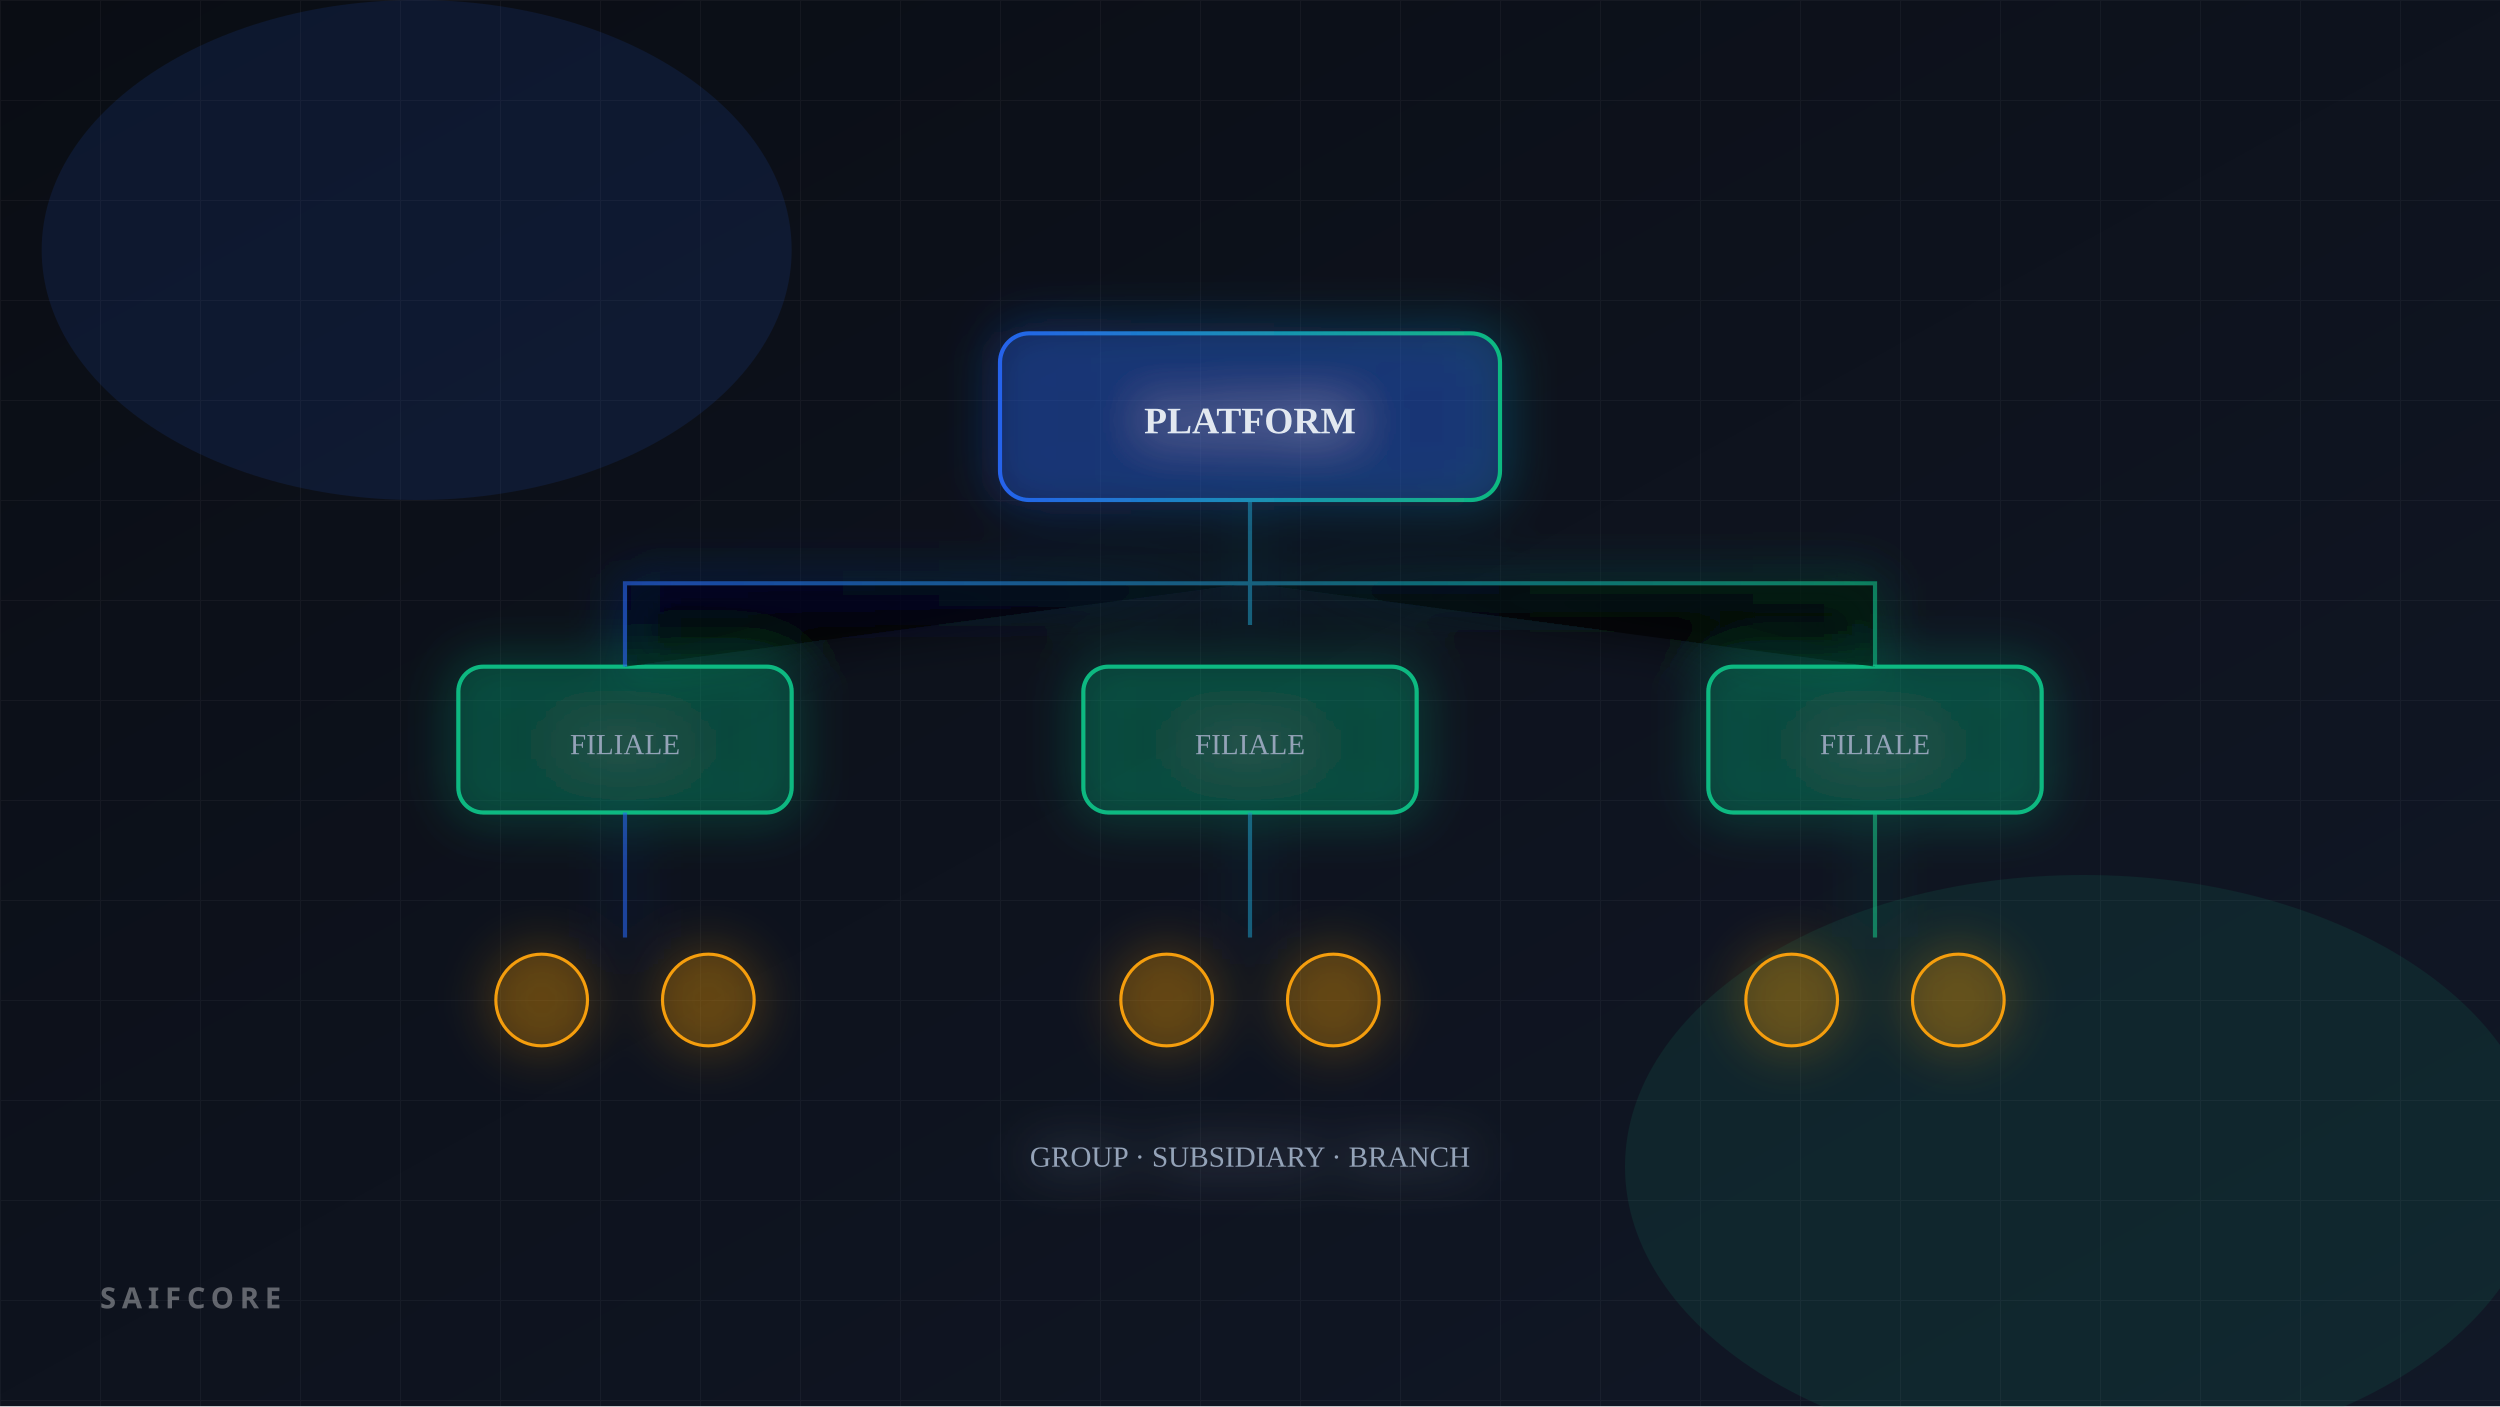
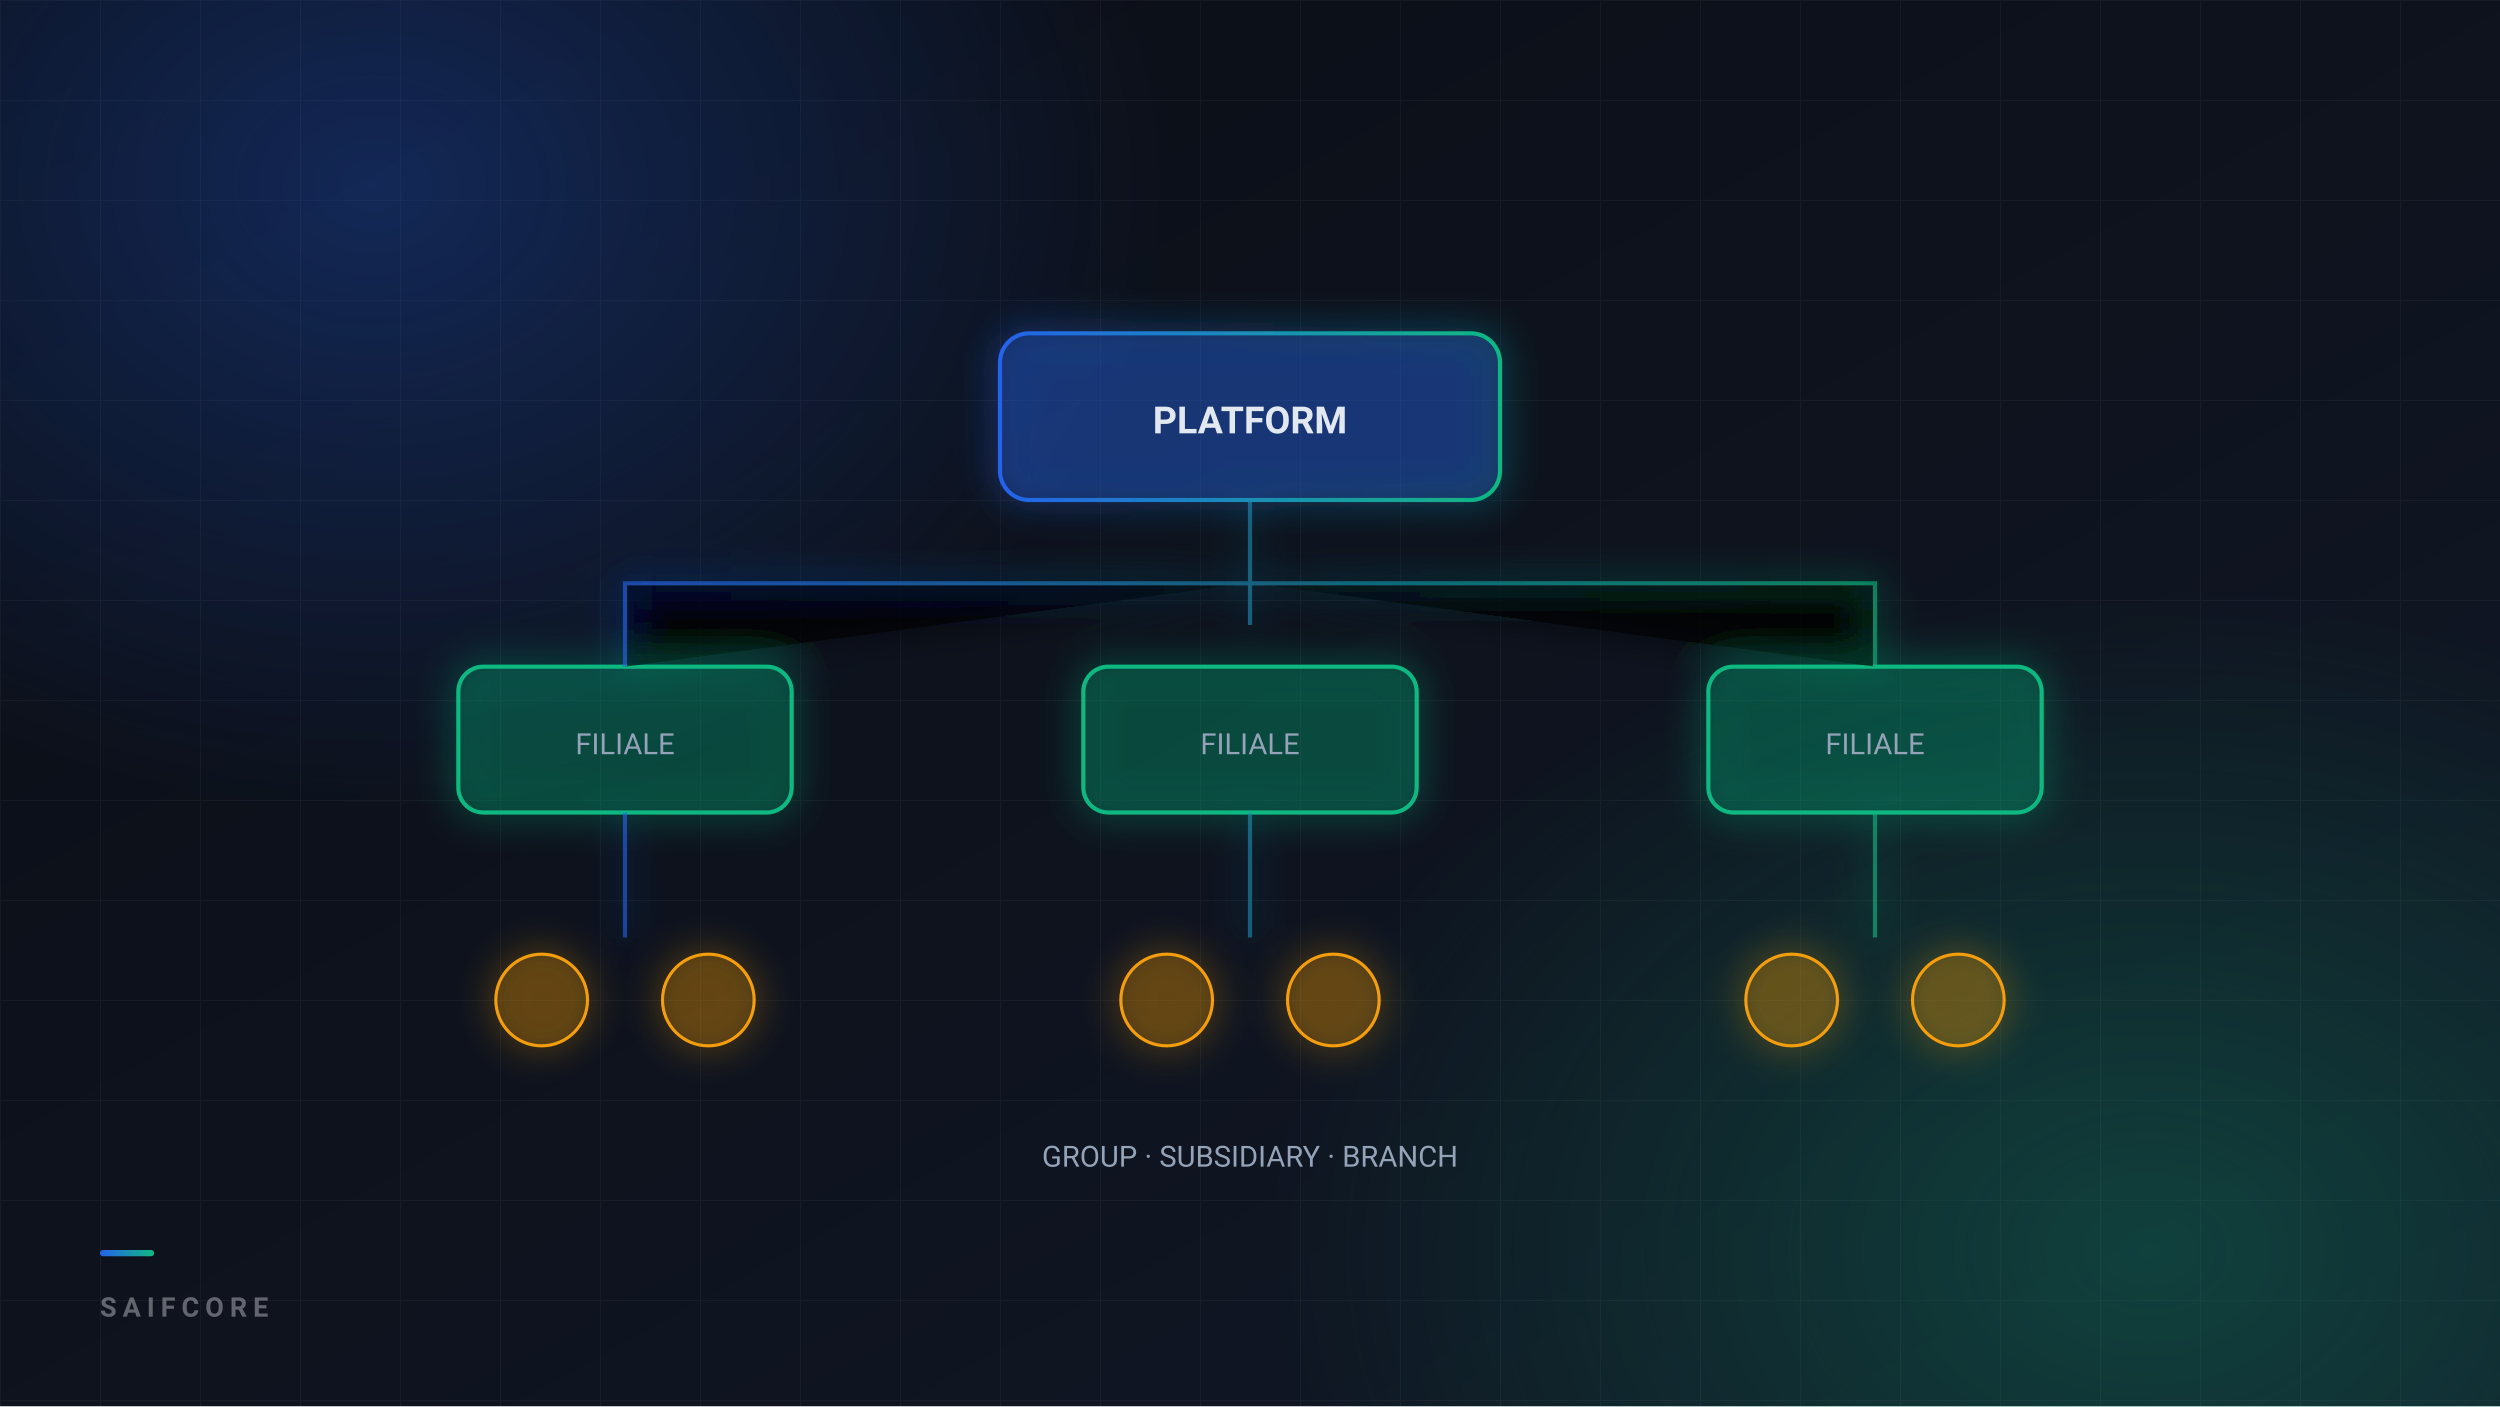
- <svg xmlns="http://www.w3.org/2000/svg" viewBox="0 0 1200 675" role="img" aria-hidden="true">
+ <svg xmlns="http://www.w3.org/2000/svg" viewBox="0 0 1200 675" role="img" aria-hidden="true" font-family="ui-sans-serif,system-ui,-apple-system,Segoe UI,Roboto,sans-serif">
  <defs>
    <linearGradient id="bg" x1="0%" y1="0%" x2="100%" y2="100%">
      <stop offset="0%" stop-color="#0a0d14" />
      <stop offset="100%" stop-color="#111827" />
    </linearGradient>
    <linearGradient id="brand" x1="0%" y1="0%" x2="100%" y2="0%">
      <stop offset="0%" stop-color="#2563eb" />
      <stop offset="100%" stop-color="#10b981" />
    </linearGradient>
+     <radialGradient id="haloBlue">
+       <stop offset="0%" stop-color="#2563eb" stop-opacity="0.3" />
+       <stop offset="100%" stop-color="#2563eb" stop-opacity="0" />
+     </radialGradient>
+     <radialGradient id="haloGreen">
+       <stop offset="0%" stop-color="#10b981" stop-opacity="0.26" />
+       <stop offset="100%" stop-color="#10b981" stop-opacity="0" />
+     </radialGradient>
    <pattern id="grid" width="48" height="48" patternUnits="userSpaceOnUse">
      <path d="M48 0H0V48" fill="none" stroke="rgba(255,255,255,0.04)" stroke-width="1" />
    </pattern>
    <filter id="glow" x="-50%" y="-50%" width="200%" height="200%">
-       <feGaussianBlur stdDeviation="12" result="b" />
+       <feGaussianBlur stdDeviation="9" result="b" />
      <feMerge>
        <feMergeNode in="b" />
        <feMergeNode in="SourceGraphic" />
      </feMerge>
    </filter>
  </defs>
  <rect width="1200" height="675" fill="url(#bg)" />
  <rect width="1200" height="675" fill="url(#grid)" />
-   <ellipse cx="200" cy="120" rx="180" ry="120" fill="#2563eb" opacity="0.12" />
-   <ellipse cx="1000" cy="560" rx="220" ry="140" fill="#10b981" opacity="0.1" />
+   <ellipse cx="180" cy="90" rx="380" ry="300" fill="url(#haloBlue)" />
+   <ellipse cx="1030" cy="600" rx="420" ry="320" fill="url(#haloGreen)" />
  <g filter="url(#glow)">
    <rect x="480" y="160" width="240" height="80" rx="14" fill="rgba(37,99,235,0.25)" stroke="url(#brand)" stroke-width="2" />
-     <text x="600" y="208" text-anchor="middle" fill="#e2e8f0" font-size="18" font-weight="700">PLATFORM</text>
    <rect x="220" y="320" width="160" height="70" rx="12" fill="rgba(16,185,129,0.18)" stroke="#10b981" stroke-width="2" />
    <rect x="520" y="320" width="160" height="70" rx="12" fill="rgba(16,185,129,0.18)" stroke="#10b981" stroke-width="2" />
    <rect x="820" y="320" width="160" height="70" rx="12" fill="rgba(16,185,129,0.18)" stroke="#10b981" stroke-width="2" />
-     <text x="300" y="362" text-anchor="middle" fill="#94a3b8" font-size="14">FILIALE</text>
-     <text x="600" y="362" text-anchor="middle" fill="#94a3b8" font-size="14">FILIALE</text>
-     <text x="900" y="362" text-anchor="middle" fill="#94a3b8" font-size="14">FILIALE</text>
    <circle cx="260" cy="480" r="22" fill="rgba(245,158,11,0.2)" stroke="#f59e0b" stroke-width="1.5" />
    <circle cx="340" cy="480" r="22" fill="rgba(245,158,11,0.2)" stroke="#f59e0b" stroke-width="1.5" />
    <circle cx="560" cy="480" r="22" fill="rgba(245,158,11,0.2)" stroke="#f59e0b" stroke-width="1.5" />
    <circle cx="640" cy="480" r="22" fill="rgba(245,158,11,0.2)" stroke="#f59e0b" stroke-width="1.5" />
    <circle cx="860" cy="480" r="22" fill="rgba(245,158,11,0.2)" stroke="#f59e0b" stroke-width="1.5" />
    <circle cx="940" cy="480" r="22" fill="rgba(245,158,11,0.2)" stroke="#f59e0b" stroke-width="1.5" />
    <path d="M600 240 V300 M300 320 V280 H600 M900 320 V280 H600 M300 390 V450 M600 390 V450 M900 390 V450" stroke="url(#brand)" stroke-width="2" opacity="0.6" />
+   </g>
+   <g>
+     <text x="600" y="208" text-anchor="middle" fill="#e2e8f0" font-size="18" font-weight="700">PLATFORM</text>
+     <text x="300" y="362" text-anchor="middle" fill="#94a3b8" font-size="14">FILIALE</text>
+     <text x="600" y="362" text-anchor="middle" fill="#94a3b8" font-size="14">FILIALE</text>
+     <text x="900" y="362" text-anchor="middle" fill="#94a3b8" font-size="14">FILIALE</text>
    <text x="600" y="560" text-anchor="middle" fill="#94a3b8" font-size="14">GROUP · SUBSIDIARY · BRANCH</text>
  </g>
-   <text x="48" y="628" fill="rgba(255,255,255,0.35)" font-family="ui-sans-serif,system-ui,sans-serif" font-size="14" font-weight="600" letter-spacing="0.2em">SAIFCORE</text>
+   <rect x="48" y="600" width="26" height="3" rx="1.5" fill="url(#brand)" />
+   <text x="48" y="632" fill="rgba(255,255,255,0.35)" font-size="13" font-weight="700" letter-spacing="0.22em">SAIFCORE</text>
</svg>
